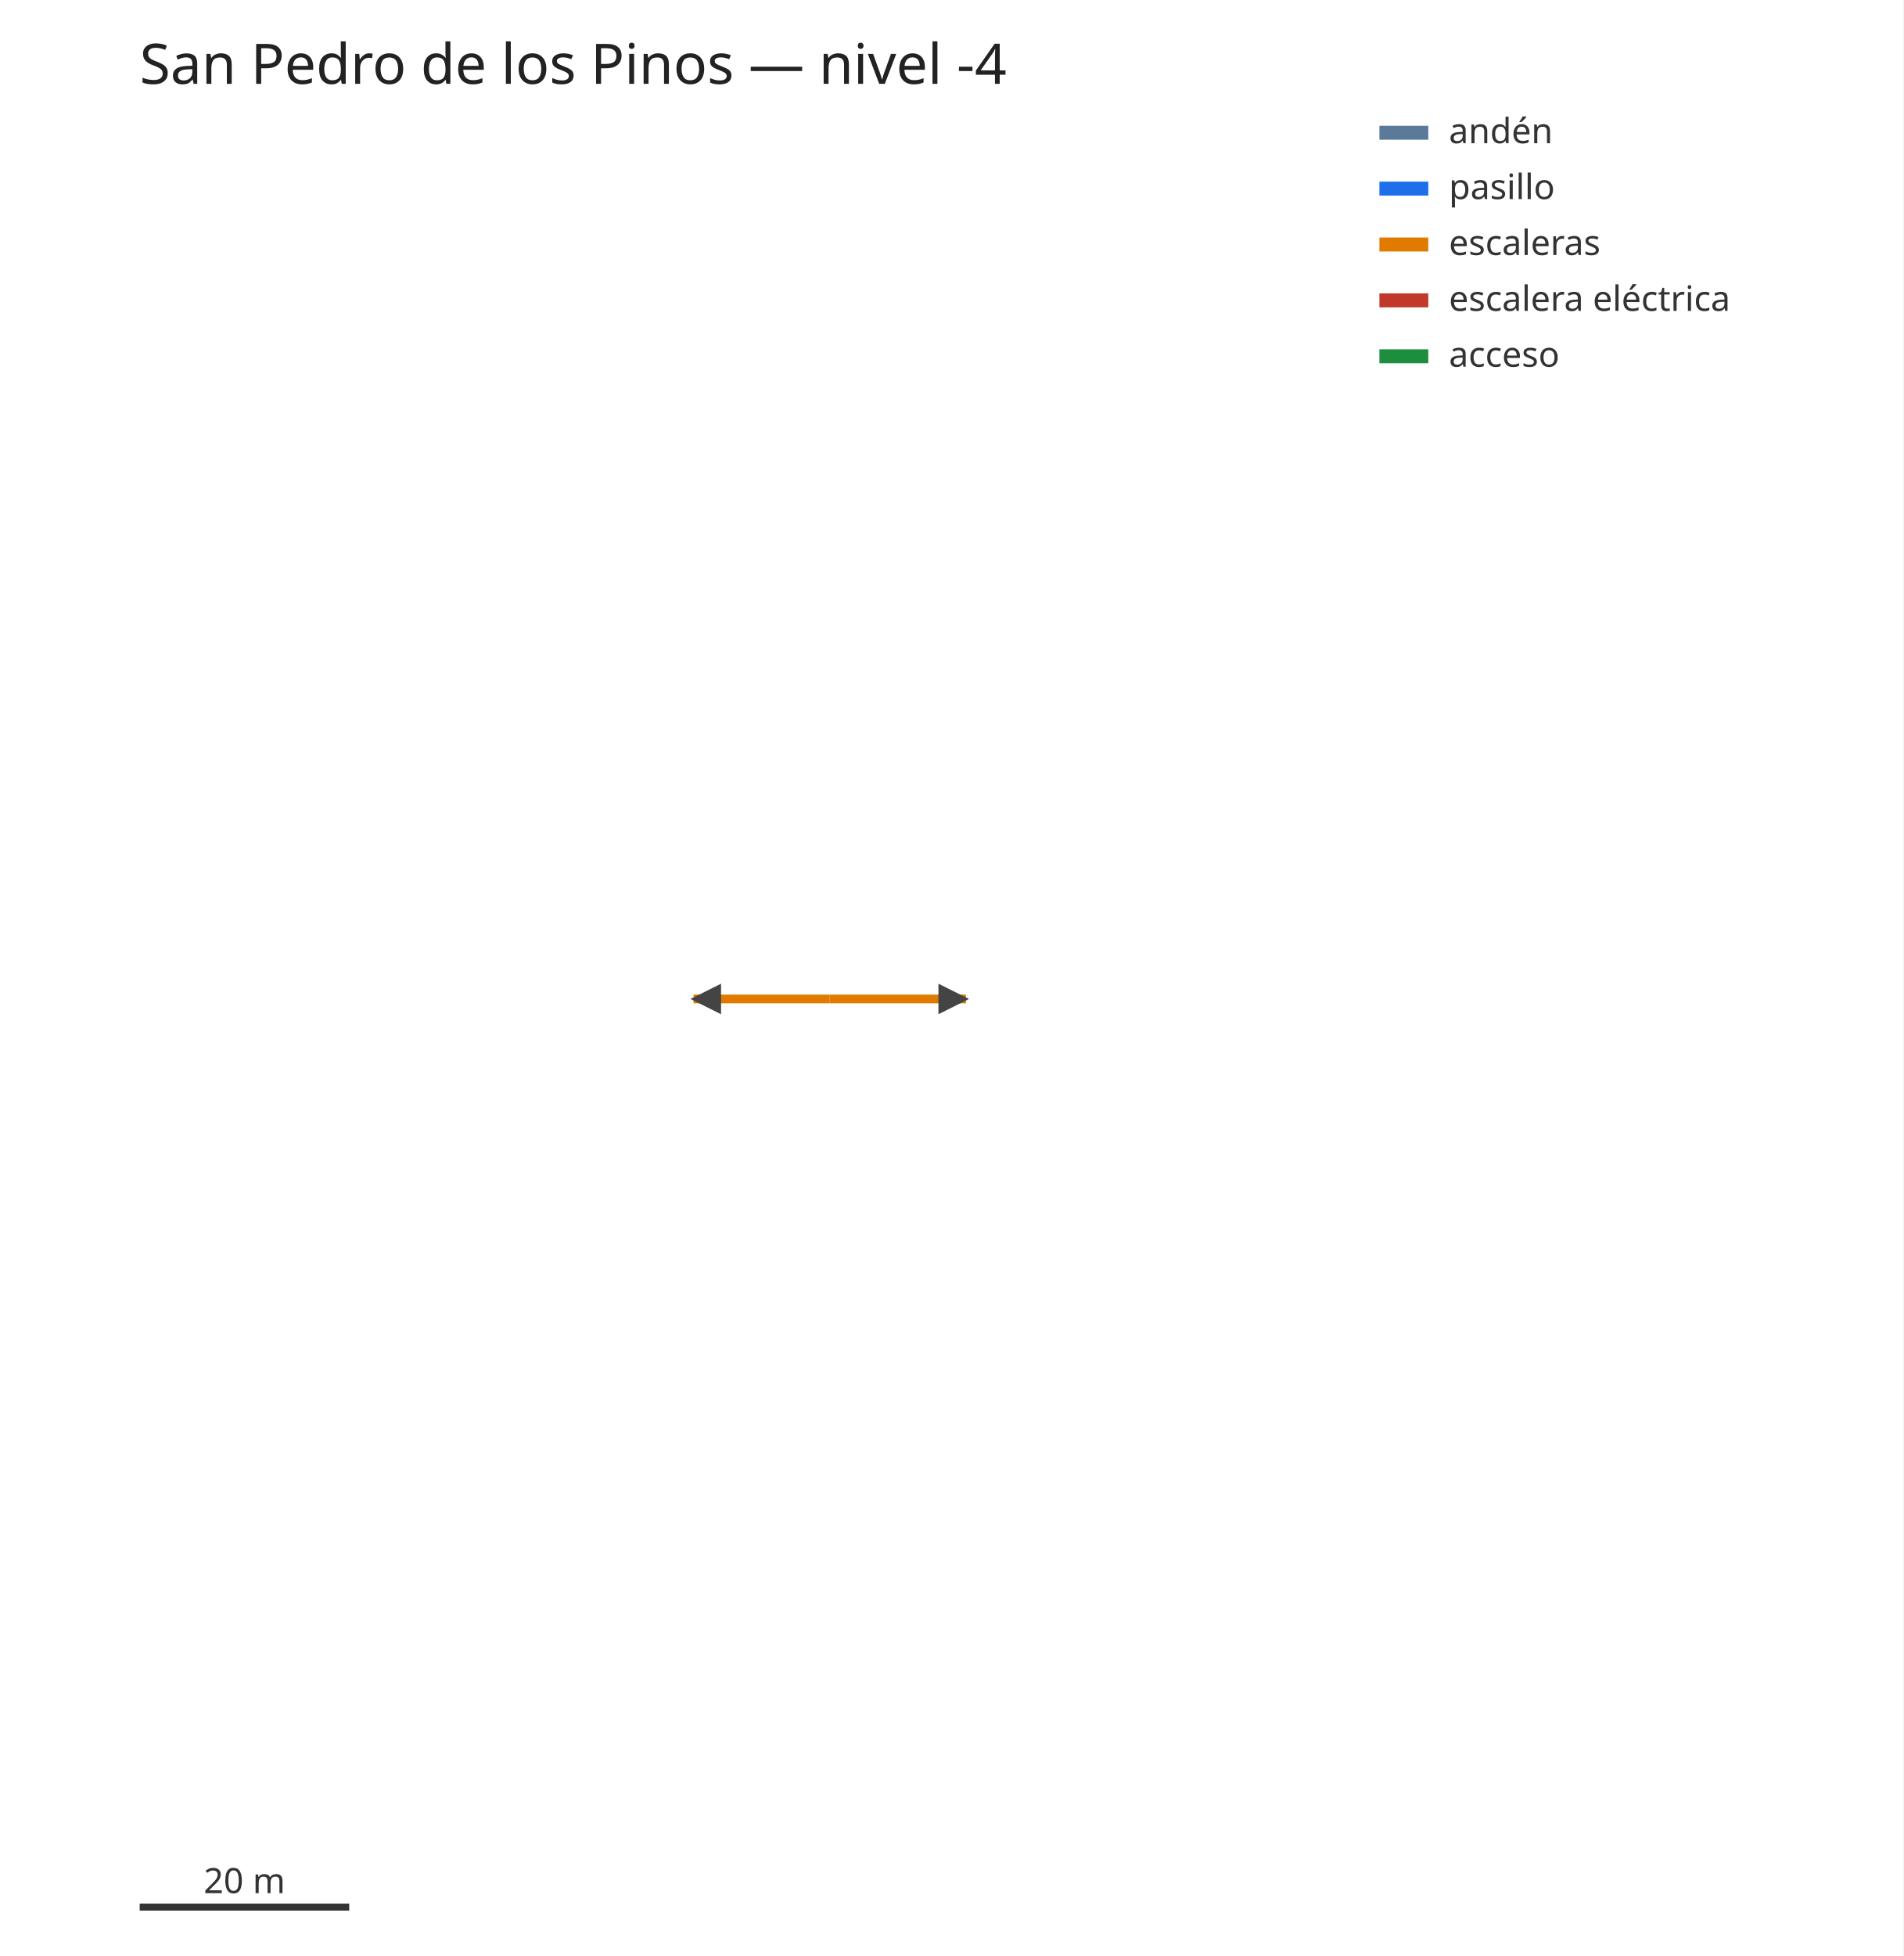
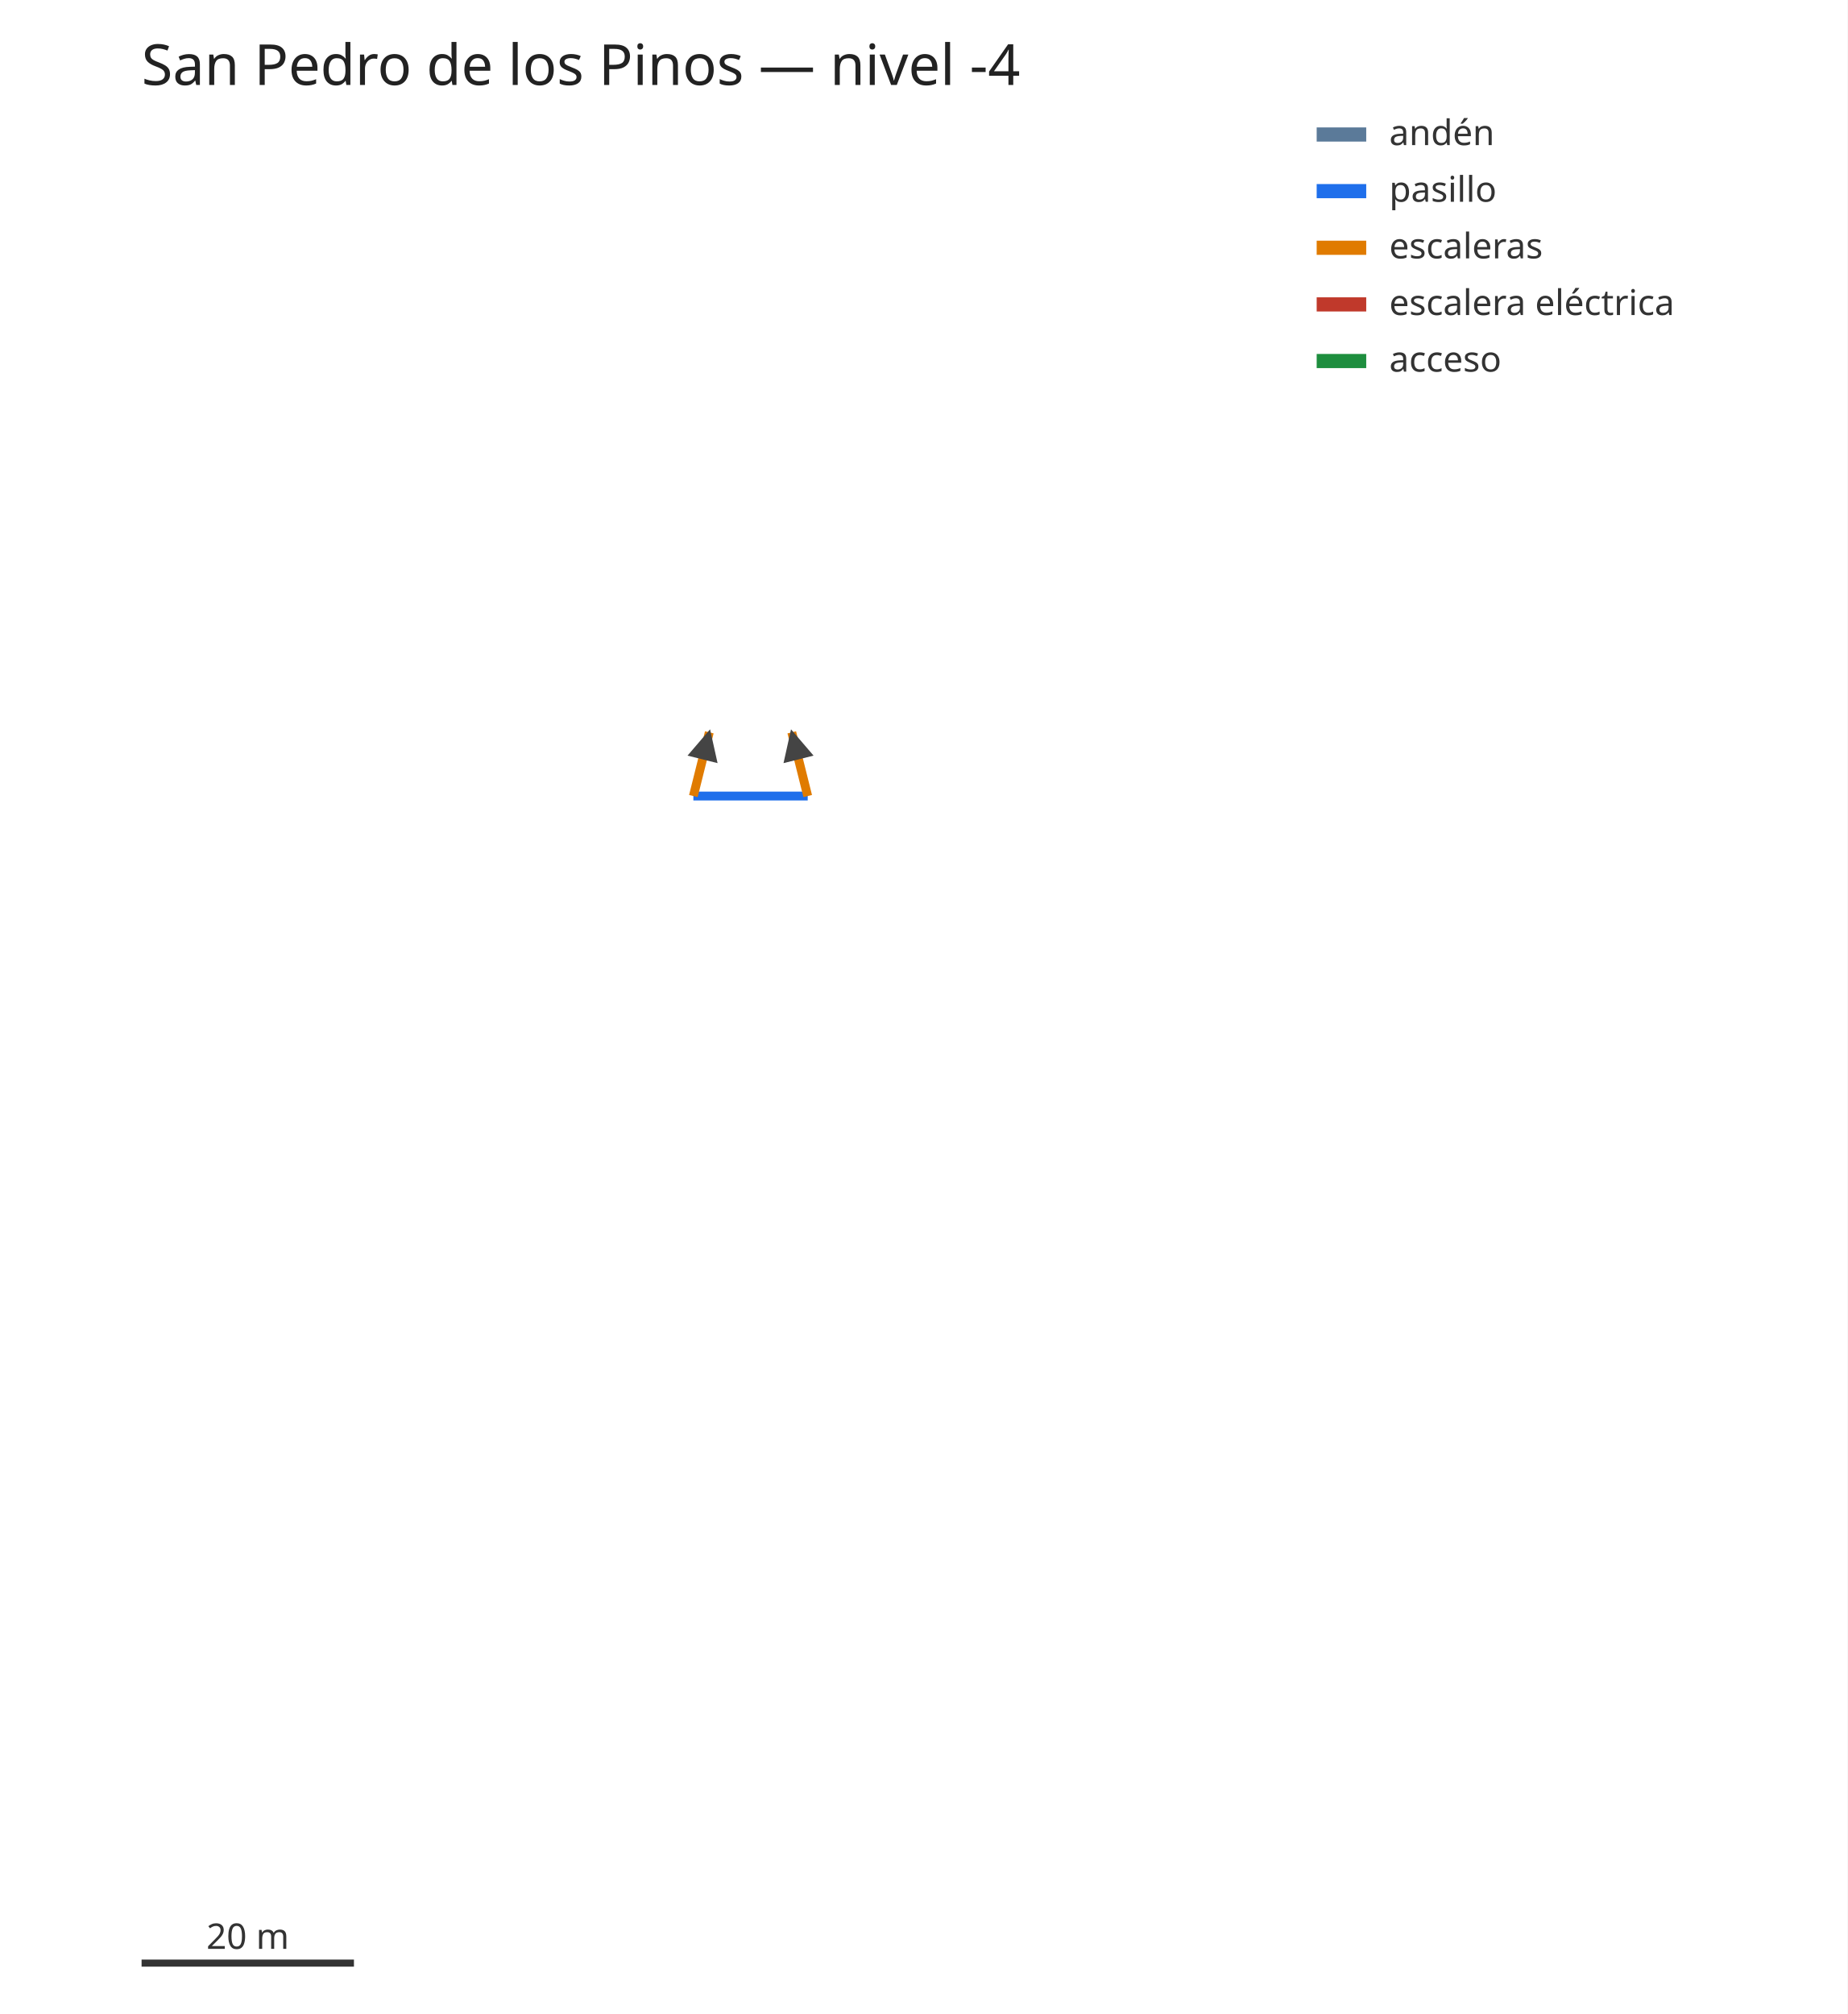
- <svg xmlns="http://www.w3.org/2000/svg" width="545" height="560" viewBox="0 0 545 560">
+ <svg xmlns="http://www.w3.org/2000/svg" width="522" height="569" viewBox="0 0 522 569">
  <rect width="100%" height="100%" fill="#ffffff" />
  <defs>
    <marker id="arrow" viewBox="0 0 10 10" refX="9" refY="5" markerWidth="3.5" markerHeight="3.5" orient="auto">
      <path d="M 0 0 L 10 5 L 0 10 z" fill="#444" />
    </marker>
  </defs>
  <text x="40.0" y="24" font-family="sans-serif" font-size="16" fill="#222">San Pedro de los Pinos — nivel -4</text>
-   <polyline points="237.6,286.0 252.6,286.0 276.6,286.0" fill="none" stroke="#e07b00" stroke-width="2.5" stroke-dasharray="none" marker-end="url(#arrow)" />
-   <polyline points="237.6,286.0 222.6,286.0 198.6,286.0" fill="none" stroke="#e07b00" stroke-width="2.5" stroke-dasharray="none" marker-end="url(#arrow)" />
-   <rect x="395" y="36" width="14" height="4" fill="#5b7a99" />
-   <text x="414.9" y="41.0" font-family="sans-serif" font-size="10" fill="#333" text-anchor="start">andén</text>
-   <rect x="395" y="52" width="14" height="4" fill="#1f6feb" />
-   <text x="414.9" y="57.0" font-family="sans-serif" font-size="10" fill="#333" text-anchor="start">pasillo</text>
-   <rect x="395" y="68" width="14" height="4" fill="#e07b00" />
-   <text x="414.9" y="73.0" font-family="sans-serif" font-size="10" fill="#333" text-anchor="start">escaleras</text>
-   <rect x="395" y="84" width="14" height="4" fill="#c0392b" />
-   <text x="414.9" y="89.0" font-family="sans-serif" font-size="10" fill="#333" text-anchor="start">escalera eléctrica</text>
-   <rect x="395" y="100" width="14" height="4" fill="#1e8e3e" />
-   <text x="414.9" y="105.0" font-family="sans-serif" font-size="10" fill="#333" text-anchor="start">acceso</text>
-   <line x1="40.0" y1="546.0" x2="100.0" y2="546.0" stroke="#333" stroke-width="2" />
-   <text x="70.0" y="542.0" font-family="sans-serif" font-size="10" fill="#333" text-anchor="middle">20 m</text>
+   <polyline points="228.2,224.9 195.9,224.9" fill="none" stroke="#1f6feb" stroke-width="2.5" stroke-dasharray="none" />
+   <polyline points="228.2,224.9 223.7,206.9" fill="none" stroke="#e07b00" stroke-width="2.5" stroke-dasharray="none" marker-end="url(#arrow)" />
+   <polyline points="195.9,224.9 200.4,206.9" fill="none" stroke="#e07b00" stroke-width="2.5" stroke-dasharray="none" marker-end="url(#arrow)" />
+   <rect x="372" y="36" width="14" height="4" fill="#5b7a99" />
+   <text x="392.5" y="41.0" font-family="sans-serif" font-size="10" fill="#333" text-anchor="start">andén</text>
+   <rect x="372" y="52" width="14" height="4" fill="#1f6feb" />
+   <text x="392.5" y="57.0" font-family="sans-serif" font-size="10" fill="#333" text-anchor="start">pasillo</text>
+   <rect x="372" y="68" width="14" height="4" fill="#e07b00" />
+   <text x="392.5" y="73.0" font-family="sans-serif" font-size="10" fill="#333" text-anchor="start">escaleras</text>
+   <rect x="372" y="84" width="14" height="4" fill="#c0392b" />
+   <text x="392.5" y="89.0" font-family="sans-serif" font-size="10" fill="#333" text-anchor="start">escalera eléctrica</text>
+   <rect x="372" y="100" width="14" height="4" fill="#1e8e3e" />
+   <text x="392.5" y="105.0" font-family="sans-serif" font-size="10" fill="#333" text-anchor="start">acceso</text>
+   <line x1="40.0" y1="554.623" x2="100.0" y2="554.623" stroke="#333" stroke-width="2" />
+   <text x="70.0" y="550.6" font-family="sans-serif" font-size="10" fill="#333" text-anchor="middle">20 m</text>
</svg>
